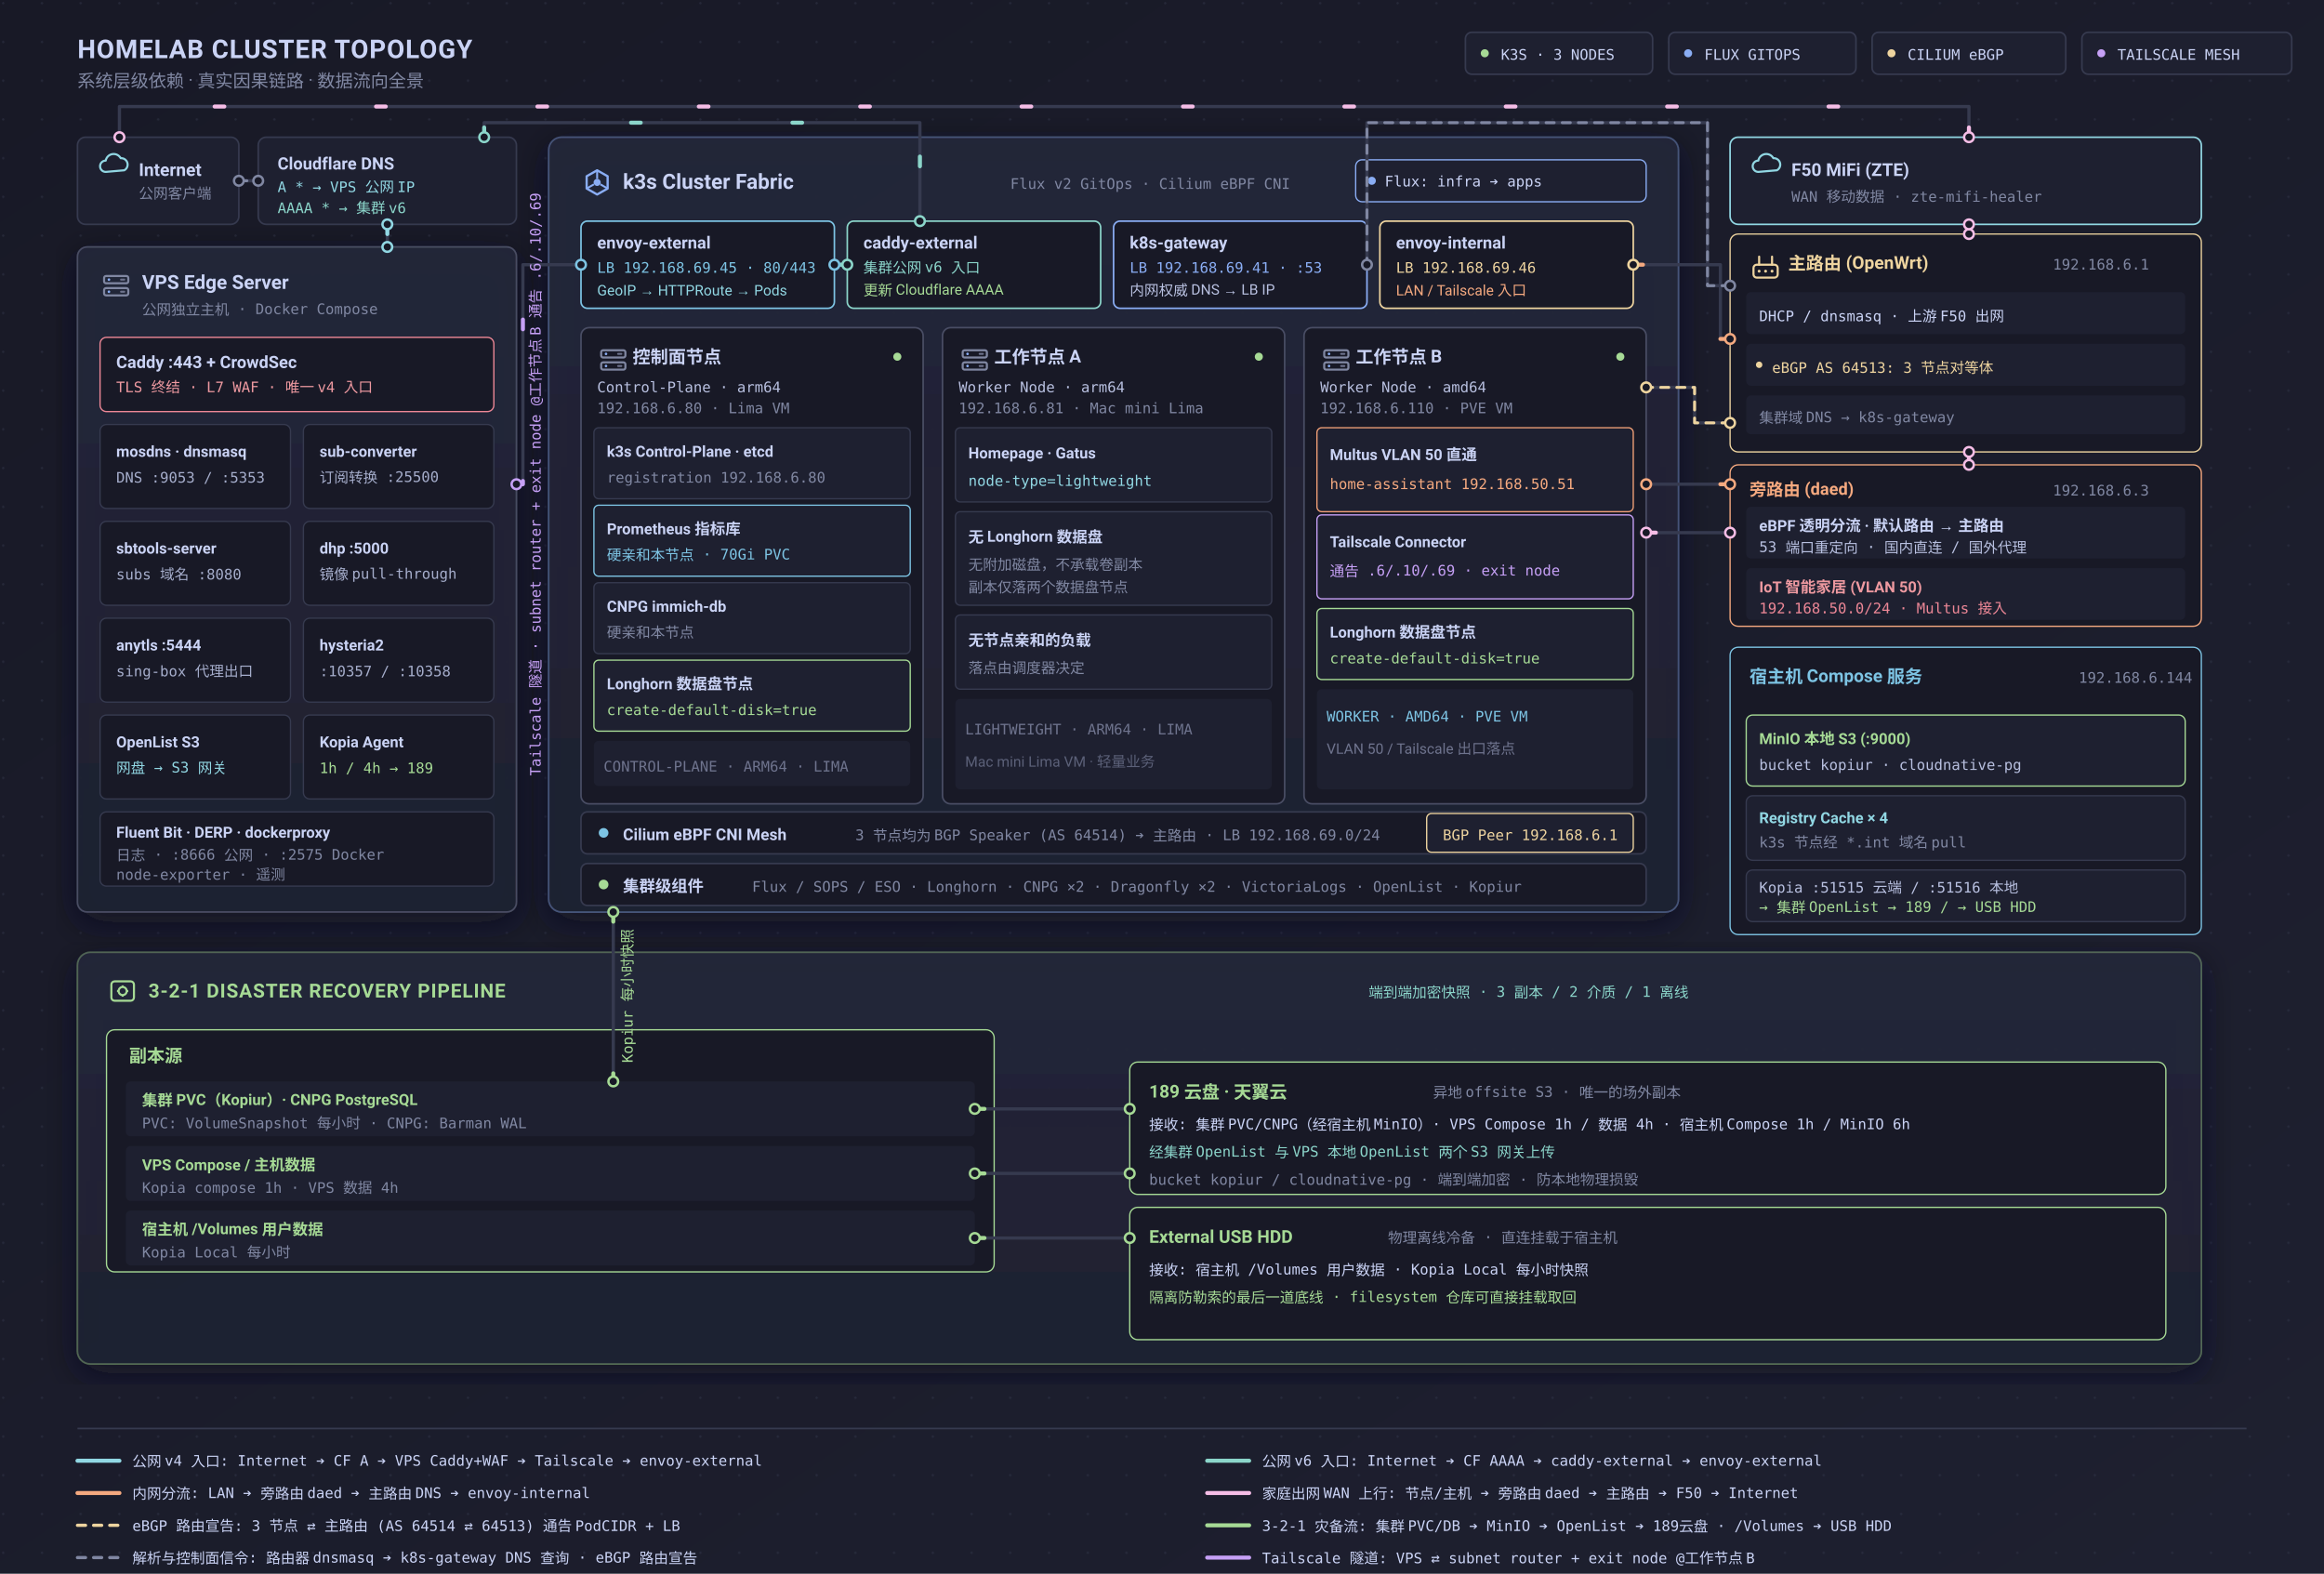
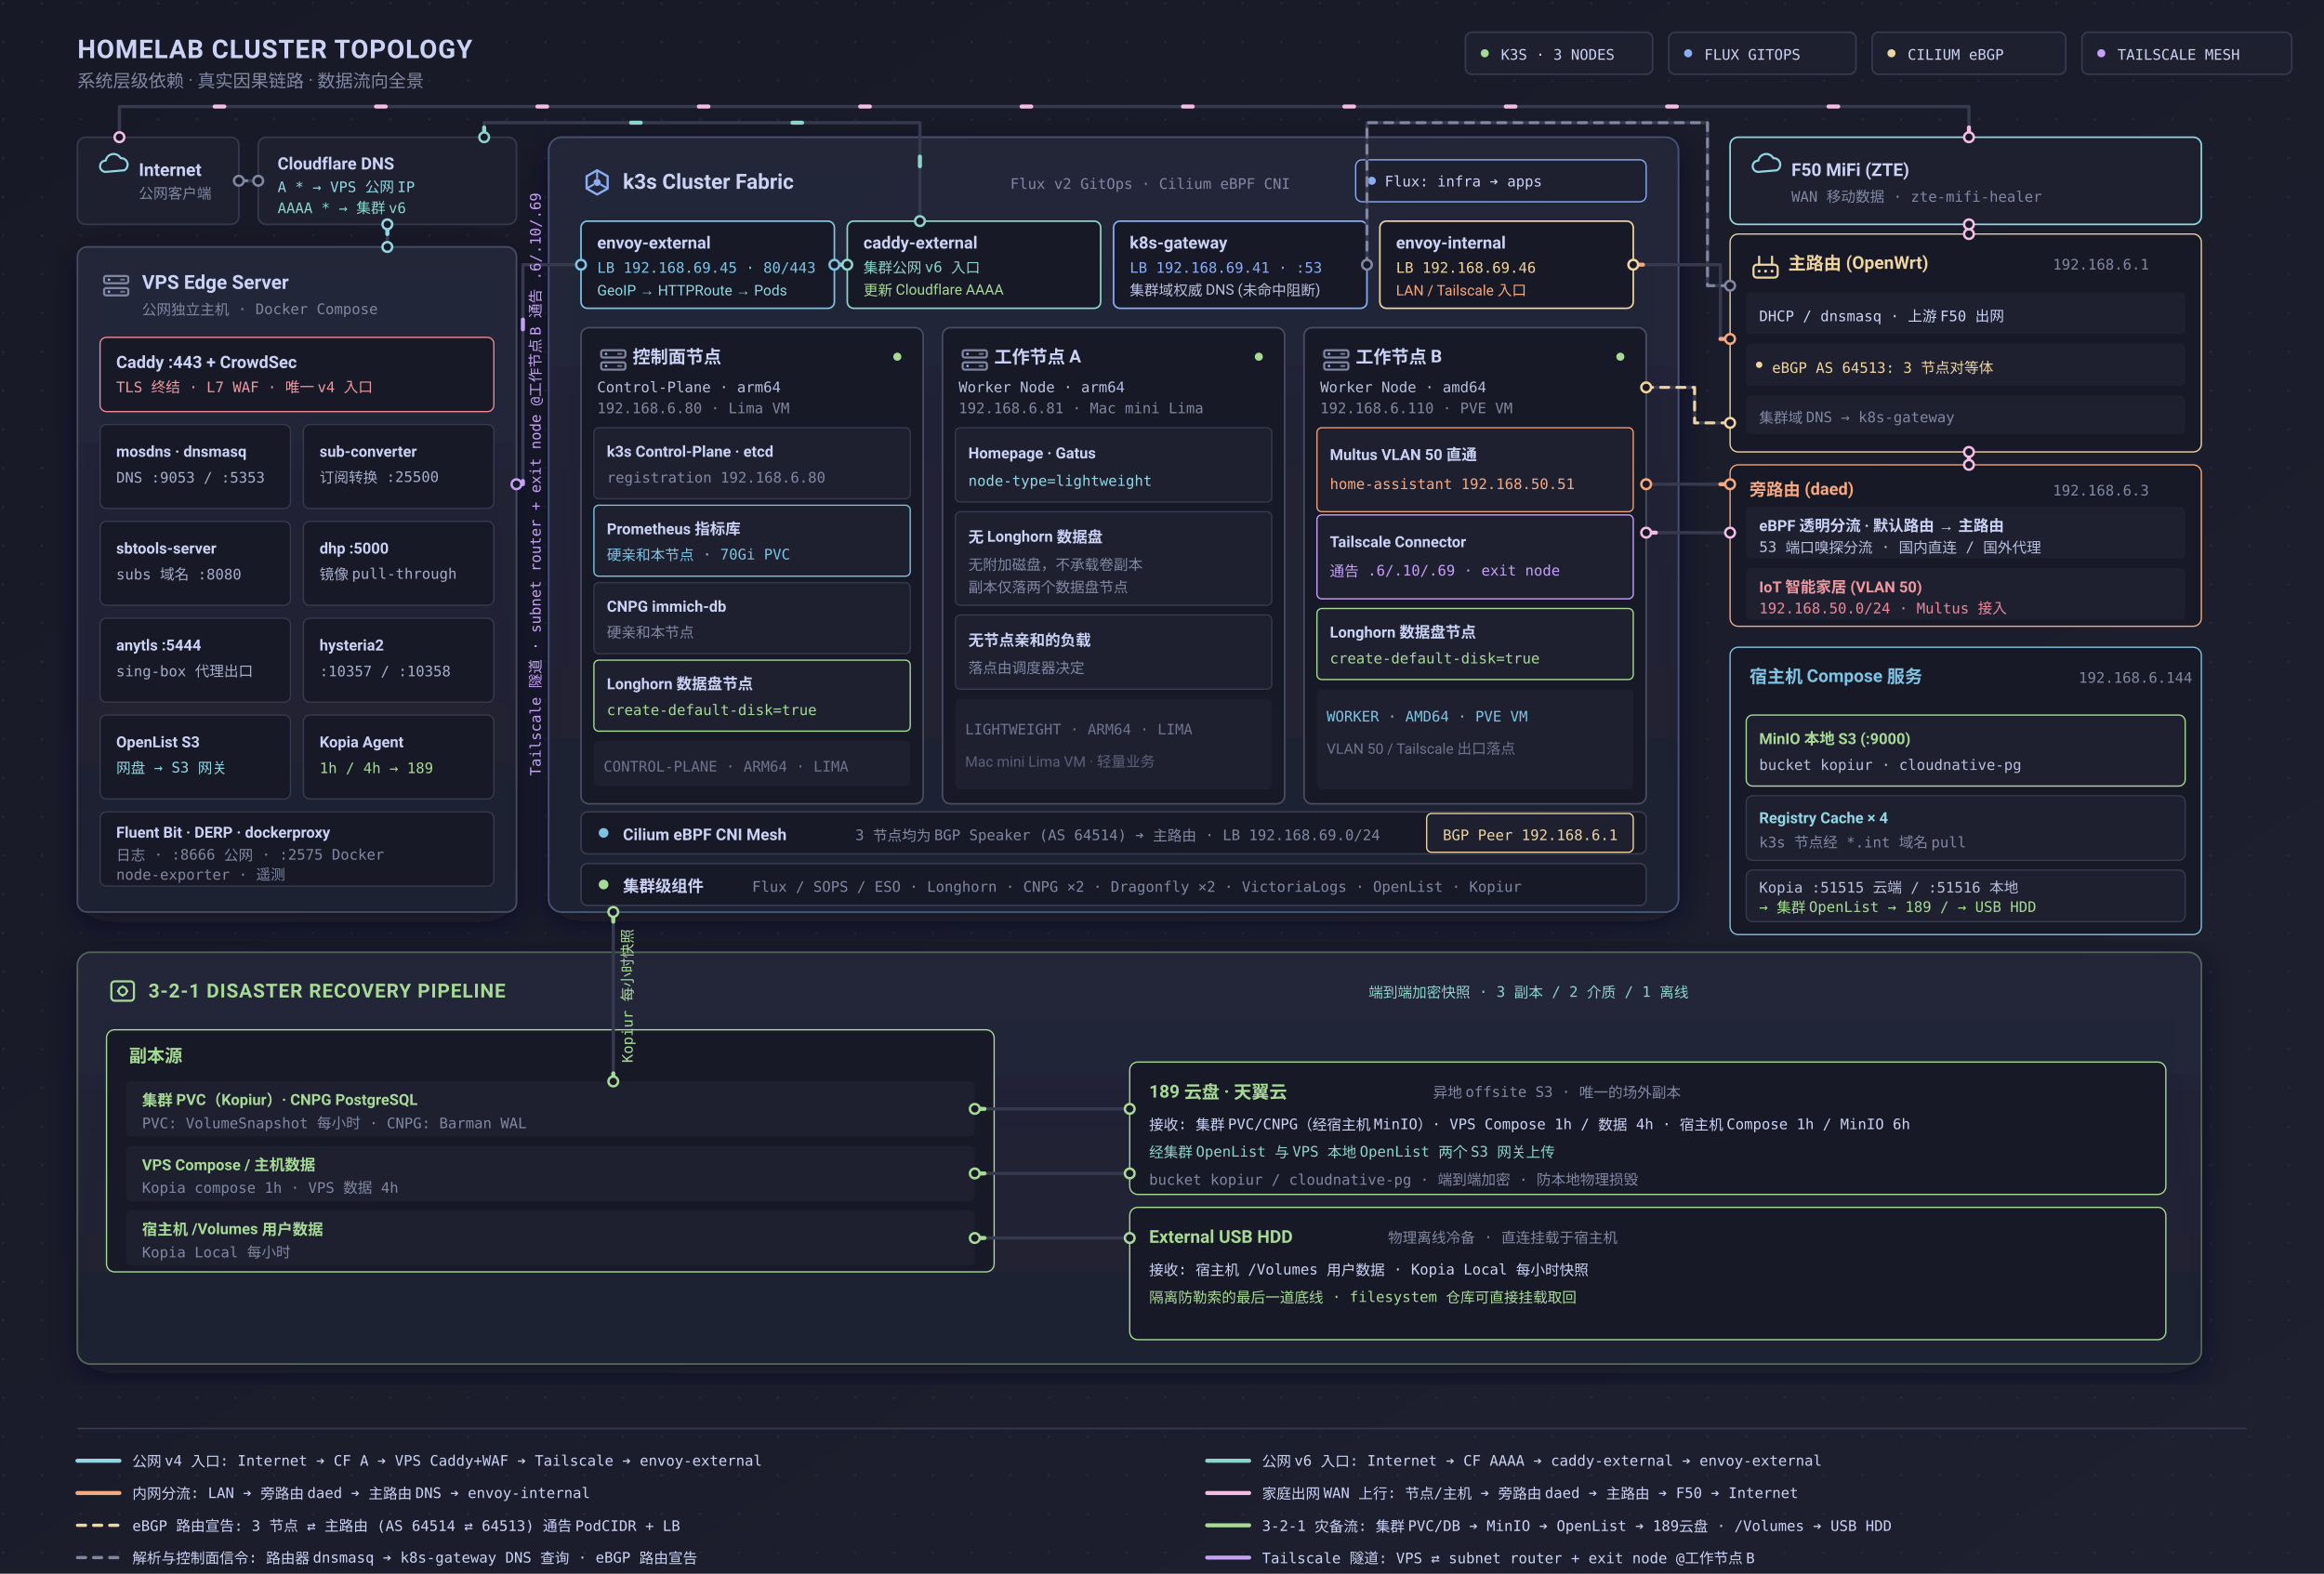
<svg xmlns="http://www.w3.org/2000/svg" viewBox="0 0 1440 975" width="100%" height="100%">
  <defs>
    <linearGradient id="bg-grad" x1="0%" y1="0%" x2="100%" y2="100%">
      <stop offset="0%" stop-color="#181926" />
      <stop offset="100%" stop-color="#1e2030" />
    </linearGradient>
    <linearGradient id="panel-bg" x1="0%" y1="0%" x2="0%" y2="100%">
      <stop offset="0%" stop-color="#24273a" stop-opacity="0.95" />
      <stop offset="100%" stop-color="#1e2030" stop-opacity="0.98" />
    </linearGradient>
    <linearGradient id="k8s-mesh-bg" x1="0%" y1="0%" x2="0%" y2="100%">
      <stop offset="0%" stop-color="#24273a" stop-opacity="0.95" />
      <stop offset="100%" stop-color="#1e2030" stop-opacity="0.98" />
    </linearGradient>
    <pattern id="grid-dots" width="24" height="24" patternUnits="userSpaceOnUse">
      <circle cx="2" cy="2" r="0.75" fill="#363a4f" fill-opacity="0.45" />
    </pattern>
    <filter id="card-shadow" x="-5%" y="-5%" width="110%" height="110%">
      <feDropShadow dx="0" dy="6" stdDeviation="10" flood-color="#181926" flood-opacity="0.65" />
    </filter>
    <g id="ico-cloud">
      <path d="M5.5 13.5 a3.5 3.5 0 0 1 0 -7 a5 5 0 0 1 9.3 -1.5 a4 4 0 0 1 2.2 7.5 Z" fill="none" stroke="#91d7e3" stroke-width="1.3" stroke-linejoin="round" />
    </g>
    <g id="ico-server">
      <rect x="2.5" y="4" width="15" height="4.5" rx="1.2" fill="none" stroke="#8087a2" stroke-width="1.3" />
      <rect x="2.5" y="11.5" width="15" height="4.5" rx="1.2" fill="none" stroke="#8087a2" stroke-width="1.3" />
      <circle cx="5.5" cy="6.25" r="0.8" fill="#8aadf4" />
      <circle cx="5.5" cy="13.75" r="0.8" fill="#8aadf4" />
      <line x1="13" y1="6.25" x2="15" y2="6.25" stroke="#6e738d" stroke-width="1.2" stroke-linecap="round" />
      <line x1="13" y1="13.75" x2="15" y2="13.75" stroke="#6e738d" stroke-width="1.2" stroke-linecap="round" />
    </g>
    <g id="ico-k8s">
      <path d="M10 2.5 L16.5 6.2 L16.5 13.8 L10 17.5 L3.5 13.8 L3.5 6.2 Z" fill="none" stroke="#8aadf4" stroke-width="1.4" stroke-linejoin="round" />
      <circle cx="10" cy="10" r="2.2" fill="#8aadf4" />
      <line x1="10" y1="2.5" x2="10" y2="7.8" stroke="#8aadf4" stroke-width="1.2" />
      <line x1="16.5" y1="13.8" x2="12" y2="11.2" stroke="#8aadf4" stroke-width="1.2" />
      <line x1="3.5" y1="13.8" x2="8" y2="11.2" stroke="#8aadf4" stroke-width="1.2" />
    </g>
    <g id="ico-router">
      <rect x="2.5" y="9" width="15" height="8" rx="2" fill="none" stroke="#eed49f" stroke-width="1.3" />
      <line x1="6" y1="9" x2="6" y2="4" stroke="#eed49f" stroke-width="1.3" stroke-linecap="round" />
      <line x1="14" y1="9" x2="14" y2="4" stroke="#eed49f" stroke-width="1.3" stroke-linecap="round" />
      <circle cx="6" cy="13" r="0.9" fill="#eed49f" />
      <circle cx="10" cy="13" r="0.9" fill="#eed49f" />
      <circle cx="14" cy="13" r="0.9" fill="#eed49f" />
    </g>
    <g id="ico-vault">
      <rect x="3" y="4" width="14" height="12" rx="2" fill="none" stroke="#a6da95" stroke-width="1.3" />
      <circle cx="10" cy="10" r="2.5" fill="none" stroke="#a6da95" stroke-width="1.3" />
      <path d="M10 7.5 v-1 M10 13.5 v-1 M7.5 10 h-1 M13.5 10 h-1" stroke="#a6da95" stroke-width="1.2" />
    </g>
    <g id="ico-tunnel">
      <circle cx="5" cy="5" r="2" fill="#c6a0f6" />
      <circle cx="15" cy="5" r="2" fill="#c6a0f6" />
      <circle cx="10" cy="10" r="2" fill="#c6a0f6" />
      <circle cx="5" cy="15" r="2" fill="#c6a0f6" />
      <circle cx="15" cy="15" r="2" fill="#c6a0f6" />
      <line x1="5" y1="5" x2="15" y2="5" stroke="#c6a0f6" stroke-width="1" stroke-opacity="0.4" />
      <line x1="5" y1="15" x2="15" y2="15" stroke="#c6a0f6" stroke-width="1" stroke-opacity="0.4" />
      <line x1="5" y1="5" x2="5" y2="15" stroke="#c6a0f6" stroke-width="1" stroke-opacity="0.4" />
      <line x1="15" y1="5" x2="15" y2="15" stroke="#c6a0f6" stroke-width="1" stroke-opacity="0.4" />
    </g>
    <style>
      text {
        font-family: -apple-system, BlinkMacSystemFont, "Segoe UI", Roboto, "Helvetica Neue", Arial, sans-serif;
        user-select: none;
      }
      .font-mono {
        font-family: ui-monospace, SFMono-Regular, Menlo, Monaco, Consolas, monospace;
      }
      .wire {
        fill: none;
        stroke-linecap: round;
        stroke-linejoin: round;
      }
      /* 静态管道槽线：Catppuccin Surface0 #363a4f 轨道，宽度 2px */
      .track {
        stroke-width: 2;
        stroke: #363a4f;
      }
      /* 接口端点小圆圈：Crust #181926 底色 */
      .pin {
        fill: #181926;
        stroke-width: 1.5;
      }
      /* 运动光束：配合 pathLength=100 归一化，所有链路共用同一标尺，避免逐条手调 dashoffset */
      .beam {
        stroke-width: 2.5;
        stroke-dasharray: 6 94;
        animation: beamFlow 3.4s linear infinite;
      }
      @keyframes beamFlow {
        from { stroke-dashoffset: 100; }
        to { stroke-dashoffset: 0; }
      }
      /* 灾备长链路放慢，避免视觉过快 */
      .beam-slow { animation-duration: 7s; }
      /* 解析与控制面信令（DNS 查询 / eBGP）：虚线 + 流动 */
      .signal {
        stroke-width: 1.8;
        stroke-dasharray: 5 5;
        animation: beamFlow 2.4s linear infinite;
      }
    </style>
  </defs>
  <rect width="1440" height="975" fill="url(#bg-grad)" />
  <rect width="1440" height="975" fill="url(#grid-dots)" />
  <g transform="translate(48, 16)">
    <text x="0" y="20" font-size="16" font-weight="700" letter-spacing="0.5" fill="#cad3f5">HOMELAB CLUSTER TOPOLOGY</text>
    <text x="0" y="38" font-size="11" font-weight="400" fill="#8087a2">系统层级依赖 · 真实因果链路 · 数据流向全景</text>
    <g transform="translate(860, 4)">
      <g transform="translate(0, 0)">
        <rect width="116" height="26" rx="4" fill="#1e2030" stroke="#363a4f" stroke-width="1" />
        <circle cx="12" cy="13" r="2.5" fill="#a6da95" />
        <text x="22" y="17" class="font-mono" font-size="9" fill="#cad3f5">K3S · 3 NODES</text>
      </g>
      <g transform="translate(126, 0)">
        <rect width="116" height="26" rx="4" fill="#1e2030" stroke="#363a4f" stroke-width="1" />
        <circle cx="12" cy="13" r="2.5" fill="#8aadf4" />
        <text x="22" y="17" class="font-mono" font-size="9" fill="#cad3f5">FLUX GITOPS</text>
      </g>
      <g transform="translate(252, 0)">
        <rect width="120" height="26" rx="4" fill="#1e2030" stroke="#363a4f" stroke-width="1" />
        <circle cx="12" cy="13" r="2.5" fill="#eed49f" />
        <text x="22" y="17" class="font-mono" font-size="9" fill="#cad3f5">CILIUM eBGP</text>
      </g>
      <g transform="translate(382, 0)">
        <rect width="130" height="26" rx="4" fill="#1e2030" stroke="#363a4f" stroke-width="1" />
        <circle cx="12" cy="13" r="2.5" fill="#c6a0f6" />
        <text x="22" y="17" class="font-mono" font-size="9" fill="#cad3f5">TAILSCALE MESH</text>
      </g>
    </g>
  </g>
  <g transform="translate(48, 85)">
    <g transform="translate(0, 0)">
      <rect width="100" height="54" rx="5" fill="#1e2030" stroke="#363a4f" stroke-width="1" />
      <use href="#ico-cloud" x="12" y="8" />
      <text x="38" y="24" font-size="11" font-weight="600" fill="#cad3f5">Internet</text>
      <text x="38" y="38" class="font-mono" font-size="9" fill="#8087a2">公网客户端</text>
    </g>
    <g transform="translate(112, 0)">
      <rect width="160" height="54" rx="5" fill="#1e2030" stroke="#363a4f" stroke-width="1" />
      <text x="12" y="20" font-size="10.5" font-weight="600" fill="#cad3f5">Cloudflare DNS</text>
      <text x="12" y="34" class="font-mono" font-size="9" fill="#91d7e3">A * → VPS 公网 IP</text>
      <text x="12" y="47" class="font-mono" font-size="9" fill="#8bd5ca">AAAA * → 集群 v6</text>
    </g>
    <g transform="translate(0, 68)">
      <rect width="272" height="412" rx="6" fill="url(#panel-bg)" stroke="#494d64" stroke-width="1" filter="url(#card-shadow)" />
      <use href="#ico-server" x="14" y="14" />
      <text x="40" y="26" font-size="12" font-weight="700" fill="#cad3f5">VPS Edge Server</text>
      <text x="40" y="42" class="font-mono" font-size="9" fill="#8087a2">公网独立主机 · Docker Compose</text>
      <g transform="translate(14, 56)">
        <rect width="244" height="46" rx="4" fill="#181926" stroke="#ed8796" stroke-width="0.8" />
        <text x="10" y="19" font-size="10.5" font-weight="600" fill="#cad3f5">Caddy :443 + CrowdSec</text>
        <text x="10" y="34" class="font-mono" font-size="9" fill="#ee99a0">TLS 终结 · L7 WAF · 唯一 v4 入口</text>
      </g>
      <g transform="translate(14, 110)">
        <g transform="translate(0, 0)">
          <rect width="118" height="52" rx="4" fill="#181926" stroke="#363a4f" stroke-width="0.8" />
          <text x="10" y="20" font-size="9.5" font-weight="600" fill="#cad3f5">mosdns · dnsmasq</text>
          <text x="10" y="36" class="font-mono" font-size="9" fill="#a5adcb">DNS :9053 / :5353</text>
        </g>
        <g transform="translate(126, 0)">
          <rect width="118" height="52" rx="4" fill="#181926" stroke="#363a4f" stroke-width="0.8" />
          <text x="10" y="20" font-size="9.5" font-weight="600" fill="#cad3f5">sub-converter</text>
          <text x="10" y="36" class="font-mono" font-size="9" fill="#a5adcb">订阅转换 :25500</text>
        </g>
      </g>
      <g transform="translate(14, 170)">
        <g transform="translate(0, 0)">
          <rect width="118" height="52" rx="4" fill="#181926" stroke="#363a4f" stroke-width="0.8" />
          <text x="10" y="20" font-size="9.5" font-weight="600" fill="#cad3f5">sbtools-server</text>
          <text x="10" y="36" class="font-mono" font-size="9" fill="#a5adcb">subs 域名 :8080</text>
        </g>
        <g transform="translate(126, 0)">
          <rect width="118" height="52" rx="4" fill="#181926" stroke="#363a4f" stroke-width="0.8" />
          <text x="10" y="20" font-size="9.5" font-weight="600" fill="#cad3f5">dhp :5000</text>
          <text x="10" y="36" class="font-mono" font-size="9" fill="#a5adcb">镜像 pull-through</text>
        </g>
      </g>
      <g transform="translate(14, 230)">
        <g transform="translate(0, 0)">
          <rect width="118" height="52" rx="4" fill="#181926" stroke="#363a4f" stroke-width="0.8" />
          <text x="10" y="20" font-size="9.5" font-weight="600" fill="#cad3f5">anytls :5444</text>
          <text x="10" y="36" class="font-mono" font-size="9" fill="#a5adcb">sing-box 代理出口</text>
        </g>
        <g transform="translate(126, 0)">
          <rect width="118" height="52" rx="4" fill="#181926" stroke="#363a4f" stroke-width="0.8" />
          <text x="10" y="20" font-size="9.5" font-weight="600" fill="#cad3f5">hysteria2</text>
          <text x="10" y="36" class="font-mono" font-size="9" fill="#a5adcb">:10357 / :10358</text>
        </g>
      </g>
      <g transform="translate(14, 290)">
        <g transform="translate(0, 0)">
          <rect width="118" height="52" rx="4" fill="#181926" stroke="#363a4f" stroke-width="0.8" />
          <text x="10" y="20" font-size="9.5" font-weight="600" fill="#cad3f5">OpenList S3</text>
          <text x="10" y="36" class="font-mono" font-size="9" fill="#91d7e3">网盘 → S3 网关</text>
        </g>
        <g transform="translate(126, 0)">
          <rect width="118" height="52" rx="4" fill="#181926" stroke="#363a4f" stroke-width="0.8" />
          <text x="10" y="20" font-size="9.5" font-weight="600" fill="#cad3f5">Kopia Agent</text>
          <text x="10" y="36" class="font-mono" font-size="9" fill="#a6da95">1h / 4h → 189</text>
        </g>
      </g>
      <g transform="translate(14, 350)">
        <rect width="244" height="46" rx="4" fill="#181926" stroke="#363a4f" stroke-width="0.8" />
        <text x="10" y="16" font-size="9.5" font-weight="600" fill="#cad3f5">Fluent Bit · DERP · dockerproxy</text>
        <text x="10" y="30" class="font-mono" font-size="9" fill="#8087a2">日志 · :8666 公网 · :2575 Docker</text>
        <text x="10" y="42" class="font-mono" font-size="9" fill="#8087a2">node-exporter · 遥测</text>
      </g>
    </g>
  </g>
  <g transform="translate(340, 85)">
    <rect width="700" height="480" rx="8" fill="url(#k8s-mesh-bg)" stroke="#8aadf4" stroke-opacity="0.35" stroke-width="1" filter="url(#card-shadow)" />
    <g transform="translate(20, 16)">
      <use href="#ico-k8s" x="0" y="2" />
      <text x="26" y="16" font-size="13" font-weight="700" fill="#cad3f5">k3s Cluster Fabric</text>
      <text x="266" y="16" class="font-mono" font-size="9" fill="#8087a2">Flux v2 GitOps · Cilium eBPF CNI</text>
      <g transform="translate(480, -2)">
        <rect width="180" height="26" rx="4" fill="#1e2030" stroke="#8aadf4" stroke-width="0.8" />
        <circle cx="10" cy="13" r="2.5" fill="#8aadf4" />
        <text x="18" y="16.5" class="font-mono" font-size="9" fill="#cad3f5">Flux: infra ➔ apps</text>
      </g>
    </g>
    <g transform="translate(20, 52)">
      <g transform="translate(0, 0)">
        <rect width="157" height="54" rx="4" fill="#181926" stroke="#7dc4e4" stroke-width="1" />
        <text x="10" y="17" font-size="10.5" font-weight="700" fill="#cad3f5">envoy-external</text>
        <text x="10" y="32" class="font-mono" font-size="9" fill="#7dc4e4">LB 192.168.69.45 · 80/443</text>
        <text x="10" y="46" font-size="9" fill="#91d7e3">GeoIP → HTTPRoute → Pods</text>
      </g>
      <g transform="translate(165, 0)">
        <rect width="157" height="54" rx="4" fill="#181926" stroke="#8bd5ca" stroke-width="1" />
        <text x="10" y="17" font-size="10.5" font-weight="700" fill="#cad3f5">caddy-external</text>
        <text x="10" y="32" class="font-mono" font-size="9" fill="#8bd5ca">集群公网 v6 入口</text>
        <text x="10" y="46" font-size="9" fill="#a6da95">更新 Cloudflare AAAA</text>
      </g>
      <g transform="translate(330, 0)">
        <rect width="157" height="54" rx="4" fill="#181926" stroke="#8aadf4" stroke-width="1" />
        <text x="10" y="17" font-size="10.5" font-weight="700" fill="#cad3f5">k8s-gateway</text>
        <text x="10" y="32" class="font-mono" font-size="9" fill="#8aadf4">LB 192.168.69.41 · :53</text>
-         <text x="10" y="46" font-size="9" fill="#b8c0e0">内网权威 DNS → LB IP</text>
+         <text x="10" y="46" font-size="9" fill="#b8c0e0">集群域权威 DNS (未命中阻断)</text>
      </g>
      <g transform="translate(495, 0)">
        <rect width="157" height="54" rx="4" fill="#181926" stroke="#eed49f" stroke-width="1" />
        <text x="10" y="17" font-size="10.5" font-weight="700" fill="#cad3f5">envoy-internal</text>
        <text x="10" y="32" class="font-mono" font-size="9" fill="#eed49f">LB 192.168.69.46</text>
        <text x="10" y="46" font-size="9" fill="#f5a97f">LAN / Tailscale 入口</text>
      </g>
    </g>
    <g transform="translate(20, 118)">
      <g transform="translate(0, 0)">
        <rect width="212" height="295" rx="5" fill="#181926" stroke="#494d64" stroke-width="1" />
        <use href="#ico-server" x="10" y="10" />
        <text x="32" y="22" font-size="11" font-weight="700" fill="#cad3f5">控制面节点</text>
        <circle cx="196" cy="18" r="2.5" fill="#a6da95" />
        <text x="10" y="40" class="font-mono" font-size="9" fill="#b8c0e0">Control-Plane · arm64</text>
        <text x="10" y="53" class="font-mono" font-size="9" fill="#8087a2">192.168.6.80 · Lima VM</text>
        <g transform="translate(8, 62)">
          <rect width="196" height="44" rx="3" fill="#1e2030" stroke="#363a4f" stroke-width="0.8" />
          <text x="8" y="18" font-size="9.5" font-weight="600" fill="#cad3f5">k3s Control-Plane · etcd</text>
          <text x="8" y="34" class="font-mono" font-size="9" fill="#8087a2">registration 192.168.6.80</text>
        </g>
        <g transform="translate(8, 110)">
          <rect width="196" height="44" rx="3" fill="#1e2030" stroke="#7dc4e4" stroke-width="0.8" />
          <text x="8" y="18" font-size="9.5" font-weight="600" fill="#cad3f5">Prometheus 指标库</text>
          <text x="8" y="34" class="font-mono" font-size="9" fill="#7dc4e4">硬亲和本节点 · 70Gi PVC</text>
        </g>
        <g transform="translate(8, 158)">
          <rect width="196" height="44" rx="3" fill="#1e2030" stroke="#363a4f" stroke-width="0.8" />
          <text x="8" y="18" font-size="9.5" font-weight="600" fill="#cad3f5">CNPG immich-db</text>
          <text x="8" y="34" class="font-mono" font-size="9" fill="#8087a2">硬亲和本节点</text>
        </g>
        <g transform="translate(8, 206)">
          <rect width="196" height="44" rx="3" fill="#1e2030" stroke="#a6da95" stroke-width="0.8" />
          <text x="8" y="18" font-size="9.5" font-weight="600" fill="#cad3f5">Longhorn 数据盘节点</text>
          <text x="8" y="34" class="font-mono" font-size="9" fill="#a6da95">create-default-disk=true</text>
        </g>
        <g transform="translate(8, 256)">
          <rect width="196" height="28" rx="3" fill="#1e2030" />
          <text x="6" y="19" class="font-mono" font-size="9" fill="#6e738d">CONTROL-PLANE · ARM64 · LIMA</text>
        </g>
      </g>
      <g transform="translate(448, 0)">
        <rect width="212" height="295" rx="5" fill="#181926" stroke="#494d64" stroke-width="1" />
        <use href="#ico-server" x="10" y="10" />
        <text x="32" y="22" font-size="11" font-weight="700" fill="#cad3f5">工作节点 B</text>
        <circle cx="196" cy="18" r="2.5" fill="#a6da95" />
        <text x="10" y="40" class="font-mono" font-size="9" fill="#b8c0e0">Worker Node · amd64</text>
        <text x="10" y="53" class="font-mono" font-size="9" fill="#8087a2">192.168.6.110 · PVE VM</text>
        <g transform="translate(8, 62)">
          <rect width="196" height="52" rx="3" fill="#1e2030" stroke="#ef9f76" stroke-width="0.8" />
          <text x="8" y="20" font-size="9.5" font-weight="600" fill="#cad3f5">Multus VLAN 50 直通</text>
          <text x="8" y="38" class="font-mono" font-size="9" fill="#f5a97f">home-assistant 192.168.50.51</text>
        </g>
        <g transform="translate(8, 116)">
          <rect width="196" height="52" rx="3" fill="#1e2030" stroke="#c6a0f6" stroke-width="0.8" />
          <text x="8" y="20" font-size="9.5" font-weight="600" fill="#cad3f5">Tailscale Connector</text>
          <text x="8" y="38" class="font-mono" font-size="9" fill="#c6a0f6">通告 .6/.10/.69 · exit node</text>
        </g>
        <g transform="translate(8, 174)">
          <rect width="196" height="44" rx="3" fill="#1e2030" stroke="#a6da95" stroke-width="0.8" />
          <text x="8" y="18" font-size="9.5" font-weight="600" fill="#cad3f5">Longhorn 数据盘节点</text>
          <text x="8" y="34" class="font-mono" font-size="9" fill="#a6da95">create-default-disk=true</text>
        </g>
        <g transform="translate(8, 224)">
          <rect width="196" height="62" rx="3" fill="#1e2030" />
          <text x="6" y="20" class="font-mono" font-size="9" fill="#7dc4e4">WORKER · AMD64 · PVE VM</text>
          <text x="6" y="40" font-size="9" fill="#6e738d">VLAN 50 / Tailscale 出口落点</text>
        </g>
      </g>
      <g transform="translate(224, 0)">
        <rect width="212" height="295" rx="5" fill="#181926" stroke="#494d64" stroke-width="1" />
        <use href="#ico-server" x="10" y="10" />
        <text x="32" y="22" font-size="11" font-weight="700" fill="#cad3f5">工作节点 A</text>
        <circle cx="196" cy="18" r="2.5" fill="#a6da95" />
        <text x="10" y="40" class="font-mono" font-size="9" fill="#b8c0e0">Worker Node · arm64</text>
        <text x="10" y="53" class="font-mono" font-size="9" fill="#8087a2">192.168.6.81 · Mac mini Lima</text>
        <g transform="translate(8, 62)">
          <rect width="196" height="46" rx="3" fill="#1e2030" stroke="#363a4f" stroke-width="0.8" />
          <text x="8" y="19" font-size="9.5" font-weight="600" fill="#cad3f5">Homepage · Gatus</text>
          <text x="8" y="36" class="font-mono" font-size="9" fill="#91d7e3">node-type=lightweight</text>
        </g>
        <g transform="translate(8, 114)">
          <rect width="196" height="58" rx="3" fill="#1e2030" stroke="#363a4f" stroke-width="0.8" />
          <text x="8" y="19" font-size="9.5" font-weight="600" fill="#cad3f5">无 Longhorn 数据盘</text>
          <text x="8" y="36" class="font-mono" font-size="9" fill="#8087a2">无附加磁盘，不承载卷副本</text>
          <text x="8" y="50" class="font-mono" font-size="9" fill="#8087a2">副本仅落两个数据盘节点</text>
        </g>
        <g transform="translate(8, 178)">
          <rect width="196" height="46" rx="3" fill="#1e2030" stroke="#363a4f" stroke-width="0.8" />
          <text x="8" y="19" font-size="9.5" font-weight="600" fill="#cad3f5">无节点亲和的负载</text>
          <text x="8" y="36" class="font-mono" font-size="9" fill="#8087a2">落点由调度器决定</text>
        </g>
        <g transform="translate(8, 230)">
          <rect width="196" height="56" rx="3" fill="#1e2030" />
          <text x="6" y="22" class="font-mono" font-size="9" fill="#6e738d">LIGHTWEIGHT · ARM64 · LIMA</text>
          <text x="6" y="42" font-size="9" fill="#5b6078">Mac mini Lima VM · 轻量业务</text>
        </g>
      </g>
    </g>
    <g transform="translate(20, 418)">
      <rect width="660" height="26" rx="4" fill="#181926" stroke="#363a4f" stroke-width="1" />
      <circle cx="14" cy="13" r="3" fill="#7dc4e4" />
      <text x="26" y="17.5" font-size="10" font-weight="600" fill="#cad3f5">Cilium eBPF CNI Mesh</text>
      <text x="170" y="17.5" class="font-mono" font-size="9" fill="#8087a2">3 节点均为 BGP Speaker (AS 64514) ➔ 主路由 · LB 192.168.69.0/24</text>
      <g transform="translate(524, 1)">
        <rect width="128" height="24" rx="3" fill="#1e2030" stroke="#eed49f" stroke-width="0.8" />
        <text x="10" y="16.5" class="font-mono" font-size="9" fill="#eed49f">BGP Peer 192.168.6.1</text>
      </g>
    </g>
    <g transform="translate(20, 450)">
      <rect width="660" height="26" rx="4" fill="#181926" stroke="#363a4f" stroke-width="1" />
      <circle cx="14" cy="13" r="3" fill="#a6da95" />
      <text x="26" y="17.5" font-size="10" font-weight="600" fill="#cad3f5">集群级组件</text>
      <text x="106" y="17.5" class="font-mono" font-size="9" fill="#8087a2">Flux / SOPS / ESO · Longhorn · CNPG ×2 · Dragonfly ×2 · VictoriaLogs · OpenList · Kopiur</text>
    </g>
  </g>
  <g transform="translate(1072, 85)">
    <g transform="translate(0, 0)">
      <rect width="292" height="54" rx="5" fill="#1e2030" stroke="#91d7e3" stroke-width="1" />
      <use href="#ico-cloud" x="12" y="8" />
      <text x="38" y="24" font-size="11" font-weight="700" fill="#cad3f5">F50 MiFi (ZTE)</text>
      <text x="38" y="40" class="font-mono" font-size="9" fill="#8087a2">WAN 移动数据 · zte-mifi-healer</text>
    </g>
    <g transform="translate(0, 60)">
      <rect width="292" height="135" rx="5" fill="#181926" stroke="#eed49f" stroke-width="0.8" />
      <use href="#ico-router" x="12" y="10" />
      <text x="36" y="22" font-size="11" font-weight="700" fill="#eed49f">主路由 (OpenWrt)</text>
      <text x="200" y="22" class="font-mono" font-size="9" fill="#8087a2">192.168.6.1</text>
      <g transform="translate(10, 36)">
        <rect width="272" height="26" rx="3" fill="#1e2030" />
        <text x="8" y="18" class="font-mono" font-size="9" fill="#cad3f5">DHCP / dnsmasq · 上游 F50 出网</text>
      </g>
      <g transform="translate(10, 68)">
        <rect width="272" height="26" rx="3" fill="#1e2030" />
        <circle cx="8" cy="13" r="2" fill="#eed49f" />
        <text x="16" y="18" class="font-mono" font-size="9" fill="#eed49f">eBGP AS 64513: 3 节点对等体</text>
      </g>
      <g transform="translate(10, 100)">
        <rect width="272" height="24" rx="3" fill="#1e2030" />
        <text x="8" y="17" class="font-mono" font-size="9" fill="#8087a2">集群域 DNS → k8s-gateway</text>
      </g>
    </g>
    <g transform="translate(0, 203)">
      <rect width="292" height="100" rx="5" fill="#181926" stroke="#f5a97f" stroke-width="0.8" />
      <text x="12" y="19" font-size="10.5" font-weight="700" fill="#f5a97f">旁路由 (daed)</text>
      <text x="200" y="19" class="font-mono" font-size="9" fill="#8087a2">192.168.6.3</text>
      <g transform="translate(10, 26)">
        <rect width="272" height="32" rx="3" fill="#1e2030" />
        <text x="8" y="15" font-size="9.5" font-weight="600" fill="#cad3f5">eBPF 透明分流 · 默认路由 → 主路由</text>
-         <text x="8" y="28" class="font-mono" font-size="9" fill="#b8c0e0">53 端口重定向 · 国内直连 / 国外代理</text>
+         <text x="8" y="28" class="font-mono" font-size="9" fill="#b8c0e0">53 端口嗅探分流 · 国内直连 / 国外代理</text>
      </g>
      <g transform="translate(10, 64)">
        <rect width="272" height="32" rx="3" fill="#1e2030" />
        <text x="8" y="15" font-size="9.5" font-weight="600" fill="#ee99a0">IoT 智能家居 (VLAN 50)</text>
        <text x="8" y="28" class="font-mono" font-size="9" fill="#ed8796">192.168.50.0/24 · Multus 接入</text>
      </g>
    </g>
    <g transform="translate(0, 316)">
      <rect width="292" height="178" rx="5" fill="#181926" stroke="#7dc4e4" stroke-width="0.8" />
      <text x="12" y="22" font-size="11" font-weight="700" fill="#7dc4e4">宿主机 Compose 服务</text>
      <text x="216" y="22" class="font-mono" font-size="9" fill="#8087a2">192.168.6.144</text>
      <g transform="translate(10, 42)">
        <rect width="272" height="44" rx="4" fill="#1e2030" stroke="#a6da95" stroke-width="0.8" />
        <text x="8" y="18" font-size="9.5" font-weight="600" fill="#a6da95">MinIO 本地 S3 (:9000)</text>
        <text x="8" y="34" class="font-mono" font-size="9" fill="#b8c0e0">bucket kopiur · cloudnative-pg</text>
      </g>
      <g transform="translate(10, 92)">
        <rect width="272" height="40" rx="4" fill="#1e2030" stroke="#363a4f" stroke-width="0.8" />
        <text x="8" y="17" font-size="9.5" font-weight="600" fill="#91d7e3">Registry Cache × 4</text>
        <text x="8" y="32" class="font-mono" font-size="9" fill="#8087a2">k3s 节点经 *.int 域名 pull</text>
      </g>
      <g transform="translate(10, 138)">
        <rect width="272" height="32" rx="4" fill="#1e2030" stroke="#363a4f" stroke-width="0.8" />
        <text x="8" y="14" class="font-mono" font-size="9" fill="#b8c0e0">Kopia :51515 云端 / :51516 本地</text>
        <text x="8" y="26" class="font-mono" font-size="9" fill="#a6da95">→ 集群 OpenList → 189 / → USB HDD</text>
      </g>
    </g>
  </g>
  <g transform="translate(48, 590)">
    <rect width="1316" height="255" rx="8" fill="url(#panel-bg)" stroke="#a6da95" stroke-opacity="0.35" stroke-width="1" filter="url(#card-shadow)" />
    <use href="#ico-vault" x="18" y="14" />
    <text x="44" y="28" font-size="12" font-weight="700" letter-spacing="0.5" fill="#a6da95">3-2-1 DISASTER RECOVERY PIPELINE</text>
    <text x="800" y="28" class="font-mono" font-size="9" fill="#8bd5ca">端到端加密快照 · 3 副本 / 2 介质 / 1 离线</text>
    <g transform="translate(18, 48)">
      <rect width="550" height="150" rx="5" fill="#181926" stroke="#a6da95" stroke-width="0.8" />
      <text x="14" y="20" font-size="11" font-weight="700" fill="#a6da95">副本源</text>
      <g transform="translate(12, 32)">
        <rect width="526" height="34" rx="3" fill="#1e2030" />
        <text x="10" y="15" font-size="9.5" font-weight="600" fill="#a6da95">集群 PVC（Kopiur）· CNPG PostgreSQL</text>
        <text x="10" y="29" class="font-mono" font-size="9" fill="#8087a2">PVC: VolumeSnapshot 每小时 · CNPG: Barman WAL</text>
      </g>
      <g transform="translate(12, 72)">
        <rect width="526" height="34" rx="3" fill="#1e2030" />
        <text x="10" y="15" font-size="9.5" font-weight="600" fill="#a6da95">VPS Compose / 主机数据</text>
        <text x="10" y="29" class="font-mono" font-size="9" fill="#8087a2">Kopia compose 1h · VPS 数据 4h</text>
      </g>
      <g transform="translate(12, 112)">
        <rect width="526" height="34" rx="3" fill="#1e2030" />
        <text x="10" y="15" font-size="9.5" font-weight="600" fill="#a6da95">宿主机 /Volumes 用户数据</text>
        <text x="10" y="29" class="font-mono" font-size="9" fill="#8087a2">Kopia Local 每小时</text>
      </g>
    </g>
    <g transform="translate(652, 48)">
      <g transform="translate(0, 20)">
        <rect width="642" height="82" rx="5" fill="#181926" stroke="#a6da95" stroke-width="0.8" />
        <text x="12" y="22" font-size="11" font-weight="700" fill="#a6da95">189 云盘 · 天翼云</text>
        <text x="188" y="22" class="font-mono" font-size="9" fill="#8087a2">异地 offsite S3 · 唯一的场外副本</text>
        <text x="12" y="42" class="font-mono" font-size="9" fill="#cad3f5">接收: 集群 PVC/CNPG（经宿主机 MinIO）· VPS Compose 1h / 数据 4h · 宿主机 Compose 1h / MinIO 6h</text>
        <text x="12" y="59" class="font-mono" font-size="9" fill="#8bd5ca">经集群 OpenList 与 VPS 本地 OpenList 两个 S3 网关上传</text>
        <text x="12" y="76" class="font-mono" font-size="9" fill="#8087a2">bucket kopiur / cloudnative-pg · 端到端加密 · 防本地物理损毁</text>
      </g>
      <g transform="translate(0, 110)">
        <rect width="642" height="82" rx="5" fill="#181926" stroke="#a6da95" stroke-width="0.8" />
        <text x="12" y="22" font-size="11" font-weight="700" fill="#a6da95">External USB HDD</text>
        <text x="160" y="22" class="font-mono" font-size="9" fill="#8087a2">物理离线冷备 · 直连挂载于宿主机</text>
        <text x="12" y="42" class="font-mono" font-size="9" fill="#cad3f5">接收: 宿主机 /Volumes 用户数据 · Kopia Local 每小时快照</text>
        <text x="12" y="59" class="font-mono" font-size="9" fill="#a6da95">隔离防勒索的最后一道底线 · filesystem 仓库可直接挂载取回</text>
      </g>
    </g>
  </g>
  <g id="connections-layer">
    <path d="M 148 112 L 160 112" class="wire track" />
    <path d="M 148 112 L 160 112" class="wire signal" stroke="#8087a2" pathLength="100" />
    <circle cx="148" cy="112" r="3" class="pin" stroke="#8087a2" />
    <circle cx="160" cy="112" r="3" class="pin" stroke="#8087a2" />
    <path d="M 240 139 L 240 153" class="wire track" />
    <path d="M 240 139 L 240 153" class="wire beam" stroke="#91d7e3" pathLength="100" />
    <circle cx="240" cy="139" r="3" class="pin" stroke="#91d7e3" />
    <circle cx="240" cy="153" r="3" class="pin" stroke="#91d7e3" />
    <path d="M 300 85 L 300 76 L 570 76 L 570 137" class="wire track" />
    <path d="M 300 85 L 300 76 L 570 76 L 570 137" class="wire beam" stroke="#8bd5ca" pathLength="100" />
    <circle cx="300" cy="85" r="3" class="pin" stroke="#8bd5ca" />
    <circle cx="570" cy="137" r="3" class="pin" stroke="#8bd5ca" />
    <path d="M 1220 85 L 1220 66 L 74 66 L 74 85" class="wire track" />
    <path d="M 1220 85 L 1220 66 L 74 66 L 74 85" class="wire beam" stroke="#f5bde6" pathLength="100" />
    <circle cx="1220" cy="85" r="3" class="pin" stroke="#f5bde6" />
    <circle cx="74" cy="85" r="3" class="pin" stroke="#f5bde6" />
    <path d="M 1220 145 L 1220 139" class="wire track" />
    <path d="M 1220 145 L 1220 139" class="wire beam" stroke="#f5bde6" pathLength="100" />
    <circle cx="1220" cy="145" r="3" class="pin" stroke="#f5bde6" />
    <circle cx="1220" cy="139" r="3" class="pin" stroke="#f5bde6" />
    <path d="M 320 300 L 324 300 L 324 164 L 360 164" class="wire track" />
    <path d="M 320 300 L 324 300 L 324 164 L 360 164" class="wire beam" stroke="#c6a0f6" pathLength="100" />
    <circle cx="320" cy="300" r="3" class="pin" stroke="#c6a0f6" />
    <circle cx="360" cy="164" r="3" class="pin" stroke="#7dc4e4" />
    <text x="335" y="300" class="font-mono" font-size="9" fill="#c6a0f6" text-anchor="middle" transform="rotate(-90 335 300)">Tailscale 隧道 · subnet router + exit node @工作节点 B 通告 .6/.10/.69</text>
    <path d="M 525 164 L 517 164" class="wire track" />
    <path d="M 525 164 L 517 164" class="wire beam" stroke="#8bd5ca" pathLength="100" />
    <circle cx="525" cy="164" r="3" class="pin" stroke="#8bd5ca" />
    <circle cx="517" cy="164" r="3" class="pin" stroke="#7dc4e4" />
    <path d="M 1072 210 L 1066 210 L 1066 164 L 1012 164" class="wire track" />
    <path d="M 1072 210 L 1066 210 L 1066 164 L 1012 164" class="wire beam" stroke="#f5a97f" pathLength="100" />
    <circle cx="1072" cy="210" r="3" class="pin" stroke="#f5a97f" />
    <circle cx="1012" cy="164" r="3" class="pin" stroke="#eed49f" />
    <path d="M 1072 262 L 1050 262 L 1050 240 L 1020 240" class="wire track" />
    <path d="M 1072 262 L 1050 262 L 1050 240 L 1020 240" class="wire signal" stroke="#eed49f" pathLength="100" />
    <circle cx="1072" cy="262" r="3" class="pin" stroke="#eed49f" />
    <circle cx="1020" cy="240" r="3" class="pin" stroke="#eed49f" />
    <path d="M 1072 300 L 1020 300" class="wire track" />
    <path d="M 1072 300 L 1020 300" class="wire beam" stroke="#f5a97f" pathLength="100" />
    <circle cx="1072" cy="300" r="3" class="pin" stroke="#f5a97f" />
    <circle cx="1020" cy="300" r="3" class="pin" stroke="#f5a97f" />
    <path d="M 1072 177 L 1058 177 L 1058 76 L 847 76 L 847 164" class="wire track" />
    <path d="M 1072 177 L 1058 177 L 1058 76 L 847 76 L 847 164" class="wire signal" stroke="#8087a2" pathLength="100" />
    <circle cx="1072" cy="177" r="3" class="pin" stroke="#8087a2" />
    <circle cx="847" cy="164" r="3" class="pin" stroke="#8087a2" />
    <path d="M 380 565 L 380 670" class="wire track" />
    <path d="M 380 565 L 380 670" class="wire beam beam-slow" stroke="#a6da95" pathLength="100" />
    <circle cx="380" cy="565" r="3" class="pin" stroke="#a6da95" />
    <circle cx="380" cy="670" r="3" class="pin" stroke="#a6da95" />
    <text x="392" y="617" class="font-mono" font-size="9" fill="#a6da95" text-anchor="middle" transform="rotate(-90 392 617)">Kopiur 每小时快照</text>
    <path d="M 604 687 L 700 687" class="wire track" />
    <path d="M 604 687 L 700 687" class="wire beam beam-slow" stroke="#a6da95" pathLength="100" />
    <circle cx="604" cy="687" r="3" class="pin" stroke="#a6da95" />
    <circle cx="700" cy="687" r="3" class="pin" stroke="#a6da95" />
    <path d="M 604 727 L 700 727" class="wire track" />
    <path d="M 604 727 L 700 727" class="wire beam beam-slow" stroke="#a6da95" pathLength="100" />
    <circle cx="604" cy="727" r="3" class="pin" stroke="#a6da95" />
    <circle cx="700" cy="727" r="3" class="pin" stroke="#a6da95" />
    <path d="M 604 767 L 700 767" class="wire track" />
    <path d="M 604 767 L 700 767" class="wire beam beam-slow" stroke="#a6da95" pathLength="100" />
    <circle cx="604" cy="767" r="3" class="pin" stroke="#a6da95" />
    <circle cx="700" cy="767" r="3" class="pin" stroke="#a6da95" />
    <path d="M 1020 330 L 1072 330" class="wire track" />
    <path d="M 1020 330 L 1072 330" class="wire beam" stroke="#f5bde6" pathLength="100" />
    <circle cx="1020" cy="330" r="3" class="pin" stroke="#f5bde6" />
    <circle cx="1072" cy="330" r="3" class="pin" stroke="#f5bde6" />
    <path d="M 1220 288 L 1220 280" class="wire track" />
    <path d="M 1220 288 L 1220 280" class="wire beam" stroke="#f5bde6" pathLength="100" />
    <circle cx="1220" cy="288" r="3" class="pin" stroke="#f5bde6" />
    <circle cx="1220" cy="280" r="3" class="pin" stroke="#f5bde6" />
  </g>
  <g transform="translate(48, 885)">
    <line x1="0" y1="0" x2="1344" y2="0" stroke="#363a4f" stroke-width="1" />
    <g transform="translate(0, 20)">
      <line x1="0" y1="0" x2="26" y2="0" stroke="#91d7e3" stroke-width="2.5" stroke-linecap="round" />
      <text x="34" y="3.5" class="font-mono" font-size="9" fill="#cad3f5">公网 v4 入口: Internet ➔ CF A ➔ VPS Caddy+WAF ➔ Tailscale ➔ envoy-external</text>
    </g>
    <g transform="translate(700, 20)">
      <line x1="0" y1="0" x2="26" y2="0" stroke="#8bd5ca" stroke-width="2.5" stroke-linecap="round" />
      <text x="34" y="3.5" class="font-mono" font-size="9" fill="#cad3f5">公网 v6 入口: Internet ➔ CF AAAA ➔ caddy-external ➔ envoy-external</text>
    </g>
    <g transform="translate(0, 40)">
      <line x1="0" y1="0" x2="26" y2="0" stroke="#f5a97f" stroke-width="2.5" stroke-linecap="round" />
      <text x="34" y="3.5" class="font-mono" font-size="9" fill="#cad3f5">内网分流: LAN ➔ 旁路由 daed ➔ 主路由 DNS ➔ envoy-internal</text>
    </g>
    <g transform="translate(700, 40)">
      <line x1="0" y1="0" x2="26" y2="0" stroke="#f5bde6" stroke-width="2.5" stroke-linecap="round" />
      <text x="34" y="3.5" class="font-mono" font-size="9" fill="#cad3f5">家庭出网 WAN 上行: 节点/主机 ➔ 旁路由 daed ➔ 主路由 ➔ F50 ➔ Internet</text>
    </g>
    <g transform="translate(0, 60)">
      <line x1="0" y1="0" x2="26" y2="0" stroke="#eed49f" stroke-width="2" stroke-dasharray="5 5" stroke-linecap="round" />
      <text x="34" y="3.5" class="font-mono" font-size="9" fill="#cad3f5">eBGP 路由宣告: 3 节点 ⇄ 主路由 (AS 64514 ⇄ 64513) 通告 PodCIDR + LB</text>
    </g>
    <g transform="translate(700, 60)">
      <line x1="0" y1="0" x2="26" y2="0" stroke="#a6da95" stroke-width="2.5" stroke-linecap="round" />
      <text x="34" y="3.5" class="font-mono" font-size="9" fill="#cad3f5">3-2-1 灾备流: 集群 PVC/DB ➔ MinIO ➔ OpenList ➔ 189云盘 · /Volumes ➔ USB HDD</text>
    </g>
    <g transform="translate(0, 80)">
      <line x1="0" y1="0" x2="26" y2="0" stroke="#8087a2" stroke-width="2" stroke-dasharray="5 5" stroke-linecap="round" />
      <text x="34" y="3.5" class="font-mono" font-size="9" fill="#cad3f5">解析与控制面信令: 路由器 dnsmasq ➔ k8s-gateway DNS 查询 · eBGP 路由宣告</text>
    </g>
    <g transform="translate(700, 80)">
      <line x1="0" y1="0" x2="26" y2="0" stroke="#c6a0f6" stroke-width="2.5" stroke-linecap="round" />
      <text x="34" y="3.5" class="font-mono" font-size="9" fill="#cad3f5">Tailscale 隧道: VPS ⇄ subnet router + exit node @工作节点 B</text>
    </g>
  </g>
</svg>
